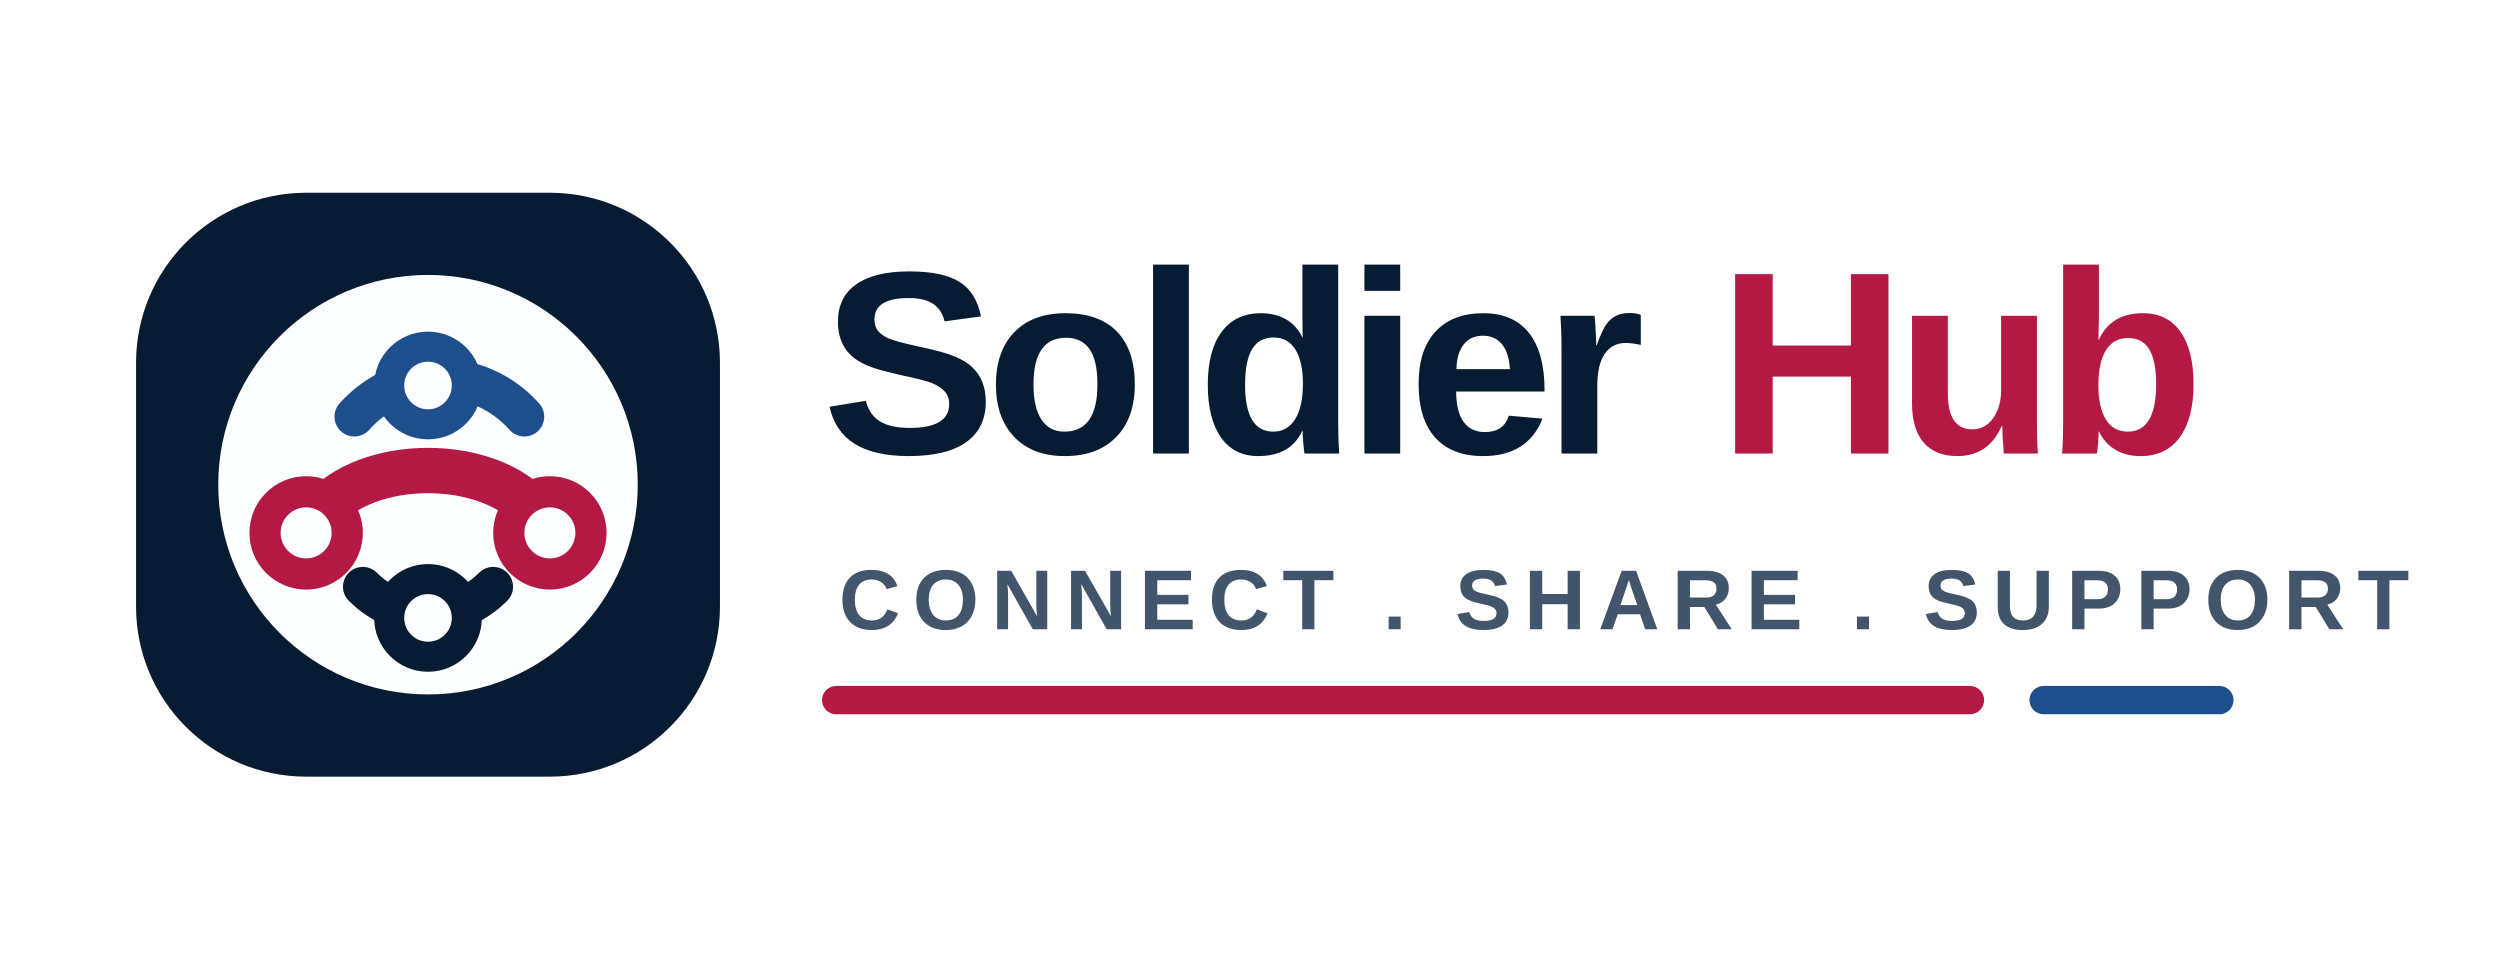
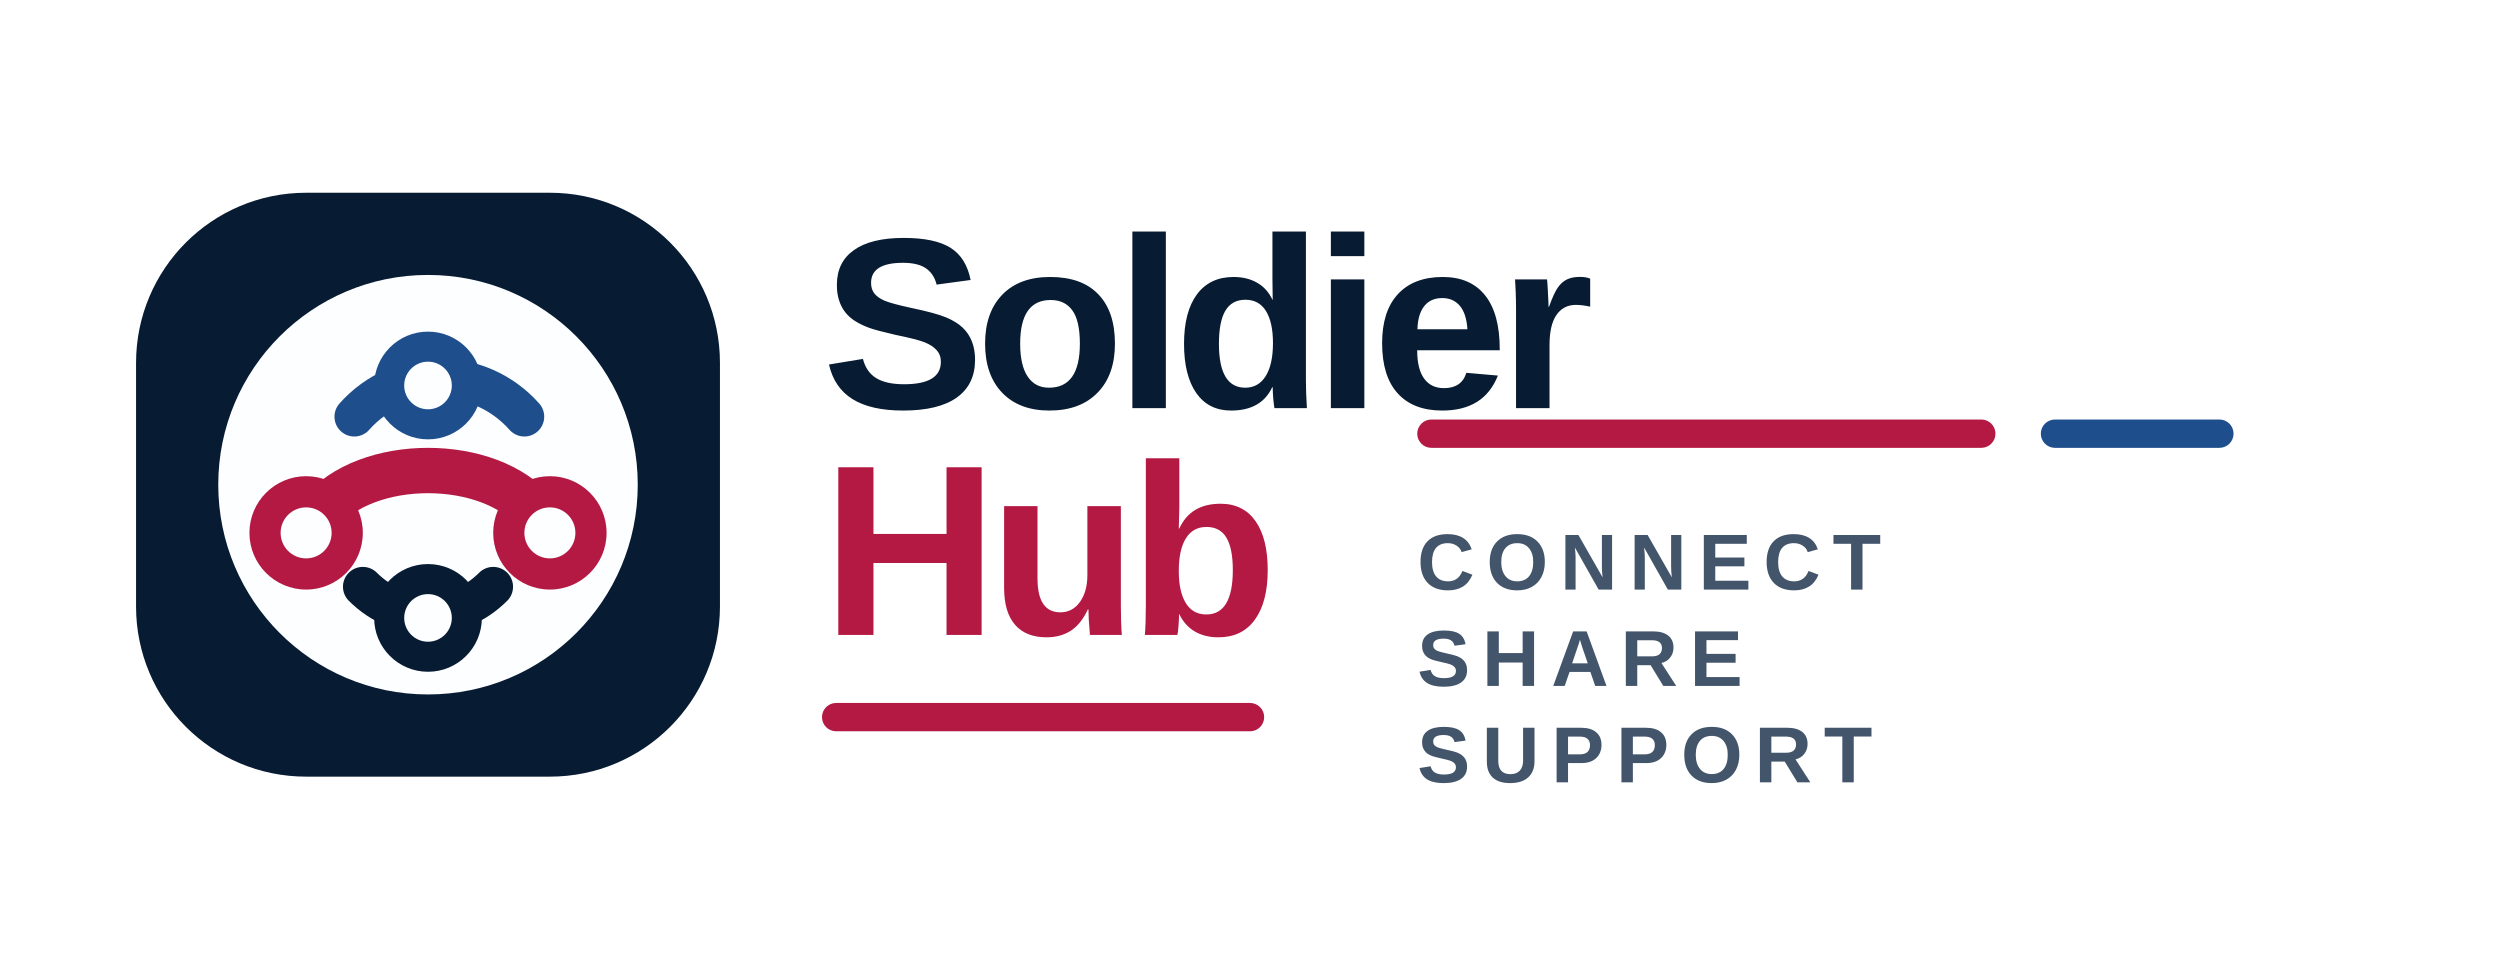
<svg xmlns="http://www.w3.org/2000/svg" width="441" height="171" viewBox="0 0 441 171" fill="none">
  <rect width="441" height="171" rx="32" fill="transparent" />
  <rect x="24" y="34" width="103" height="103" rx="30" fill="#071B33" />
  <circle cx="75.5" cy="85.5" r="37" fill="#FDFEFF" />
  <path d="M56.5 90.5C64.5 80.5 86.5 80.5 94.5 90.5" stroke="#B31942" stroke-width="8" stroke-linecap="round" />
  <path d="M62.5 73.5C70.5 64.5 84.5 64.5 92.5 73.5" stroke="#1E4E8C" stroke-width="7" stroke-linecap="round" />
  <path d="M64 103.5C70.5 110 80.5 110 87 103.5" stroke="#071B33" stroke-width="7" stroke-linecap="round" />
  <circle cx="54" cy="94" r="10" fill="#B31942" />
  <circle cx="97" cy="94" r="10" fill="#B31942" />
  <circle cx="75.5" cy="68" r="9.5" fill="#1E4E8C" />
  <circle cx="75.5" cy="109" r="9.5" fill="#071B33" />
  <circle cx="54" cy="94" r="4.5" fill="#FDFEFF" />
  <circle cx="97" cy="94" r="4.5" fill="#FDFEFF" />
  <circle cx="75.5" cy="68" r="4.2" fill="#FDFEFF" />
  <circle cx="75.5" cy="109" r="4.2" fill="#FDFEFF" />
-   <text x="145" y="80" font-family="Arial, Helvetica, sans-serif" font-size="46" font-weight="800" fill="#071B33" letter-spacing="-1.8">Soldier</text>
-   <text x="303" y="80" font-family="Arial, Helvetica, sans-serif" font-size="46" font-weight="800" fill="#B31942" letter-spacing="-1.8">Hub</text>
-   <text x="148" y="111" font-family="Arial, Helvetica, sans-serif" font-size="15" font-weight="800" fill="#43556B" letter-spacing="2.2">CONNECT . SHARE . SUPPORT</text>
-   <rect x="145" y="121" width="205" height="5" rx="2.5" fill="#B31942" />
-   <rect x="358" y="121" width="36" height="5" rx="2.5" fill="#1E4E8C" />
+   <text x="145" y="72" font-family="Arial, Helvetica, sans-serif" font-size="43" font-weight="800" fill="#071B33" letter-spacing="-1.6">Soldier</text>
+   <text x="145" y="112" font-family="Arial, Helvetica, sans-serif" font-size="43" font-weight="800" fill="#B31942" letter-spacing="-1.6">Hub</text>
+   <text x="250" y="104" font-family="Arial, Helvetica, sans-serif" font-size="14" font-weight="800" fill="#43556B" letter-spacing="2.1">CONNECT</text>
+   <text x="250" y="121" font-family="Arial, Helvetica, sans-serif" font-size="14" font-weight="800" fill="#43556B" letter-spacing="2.1">SHARE</text>
+   <text x="250" y="138" font-family="Arial, Helvetica, sans-serif" font-size="14" font-weight="800" fill="#43556B" letter-spacing="2.1">SUPPORT</text>
+   <rect x="145" y="124" width="78" height="5" rx="2.5" fill="#B31942" />
+   <rect x="250" y="74" width="102" height="5" rx="2.5" fill="#B31942" />
+   <rect x="360" y="74" width="34" height="5" rx="2.5" fill="#1E4E8C" />
</svg>
